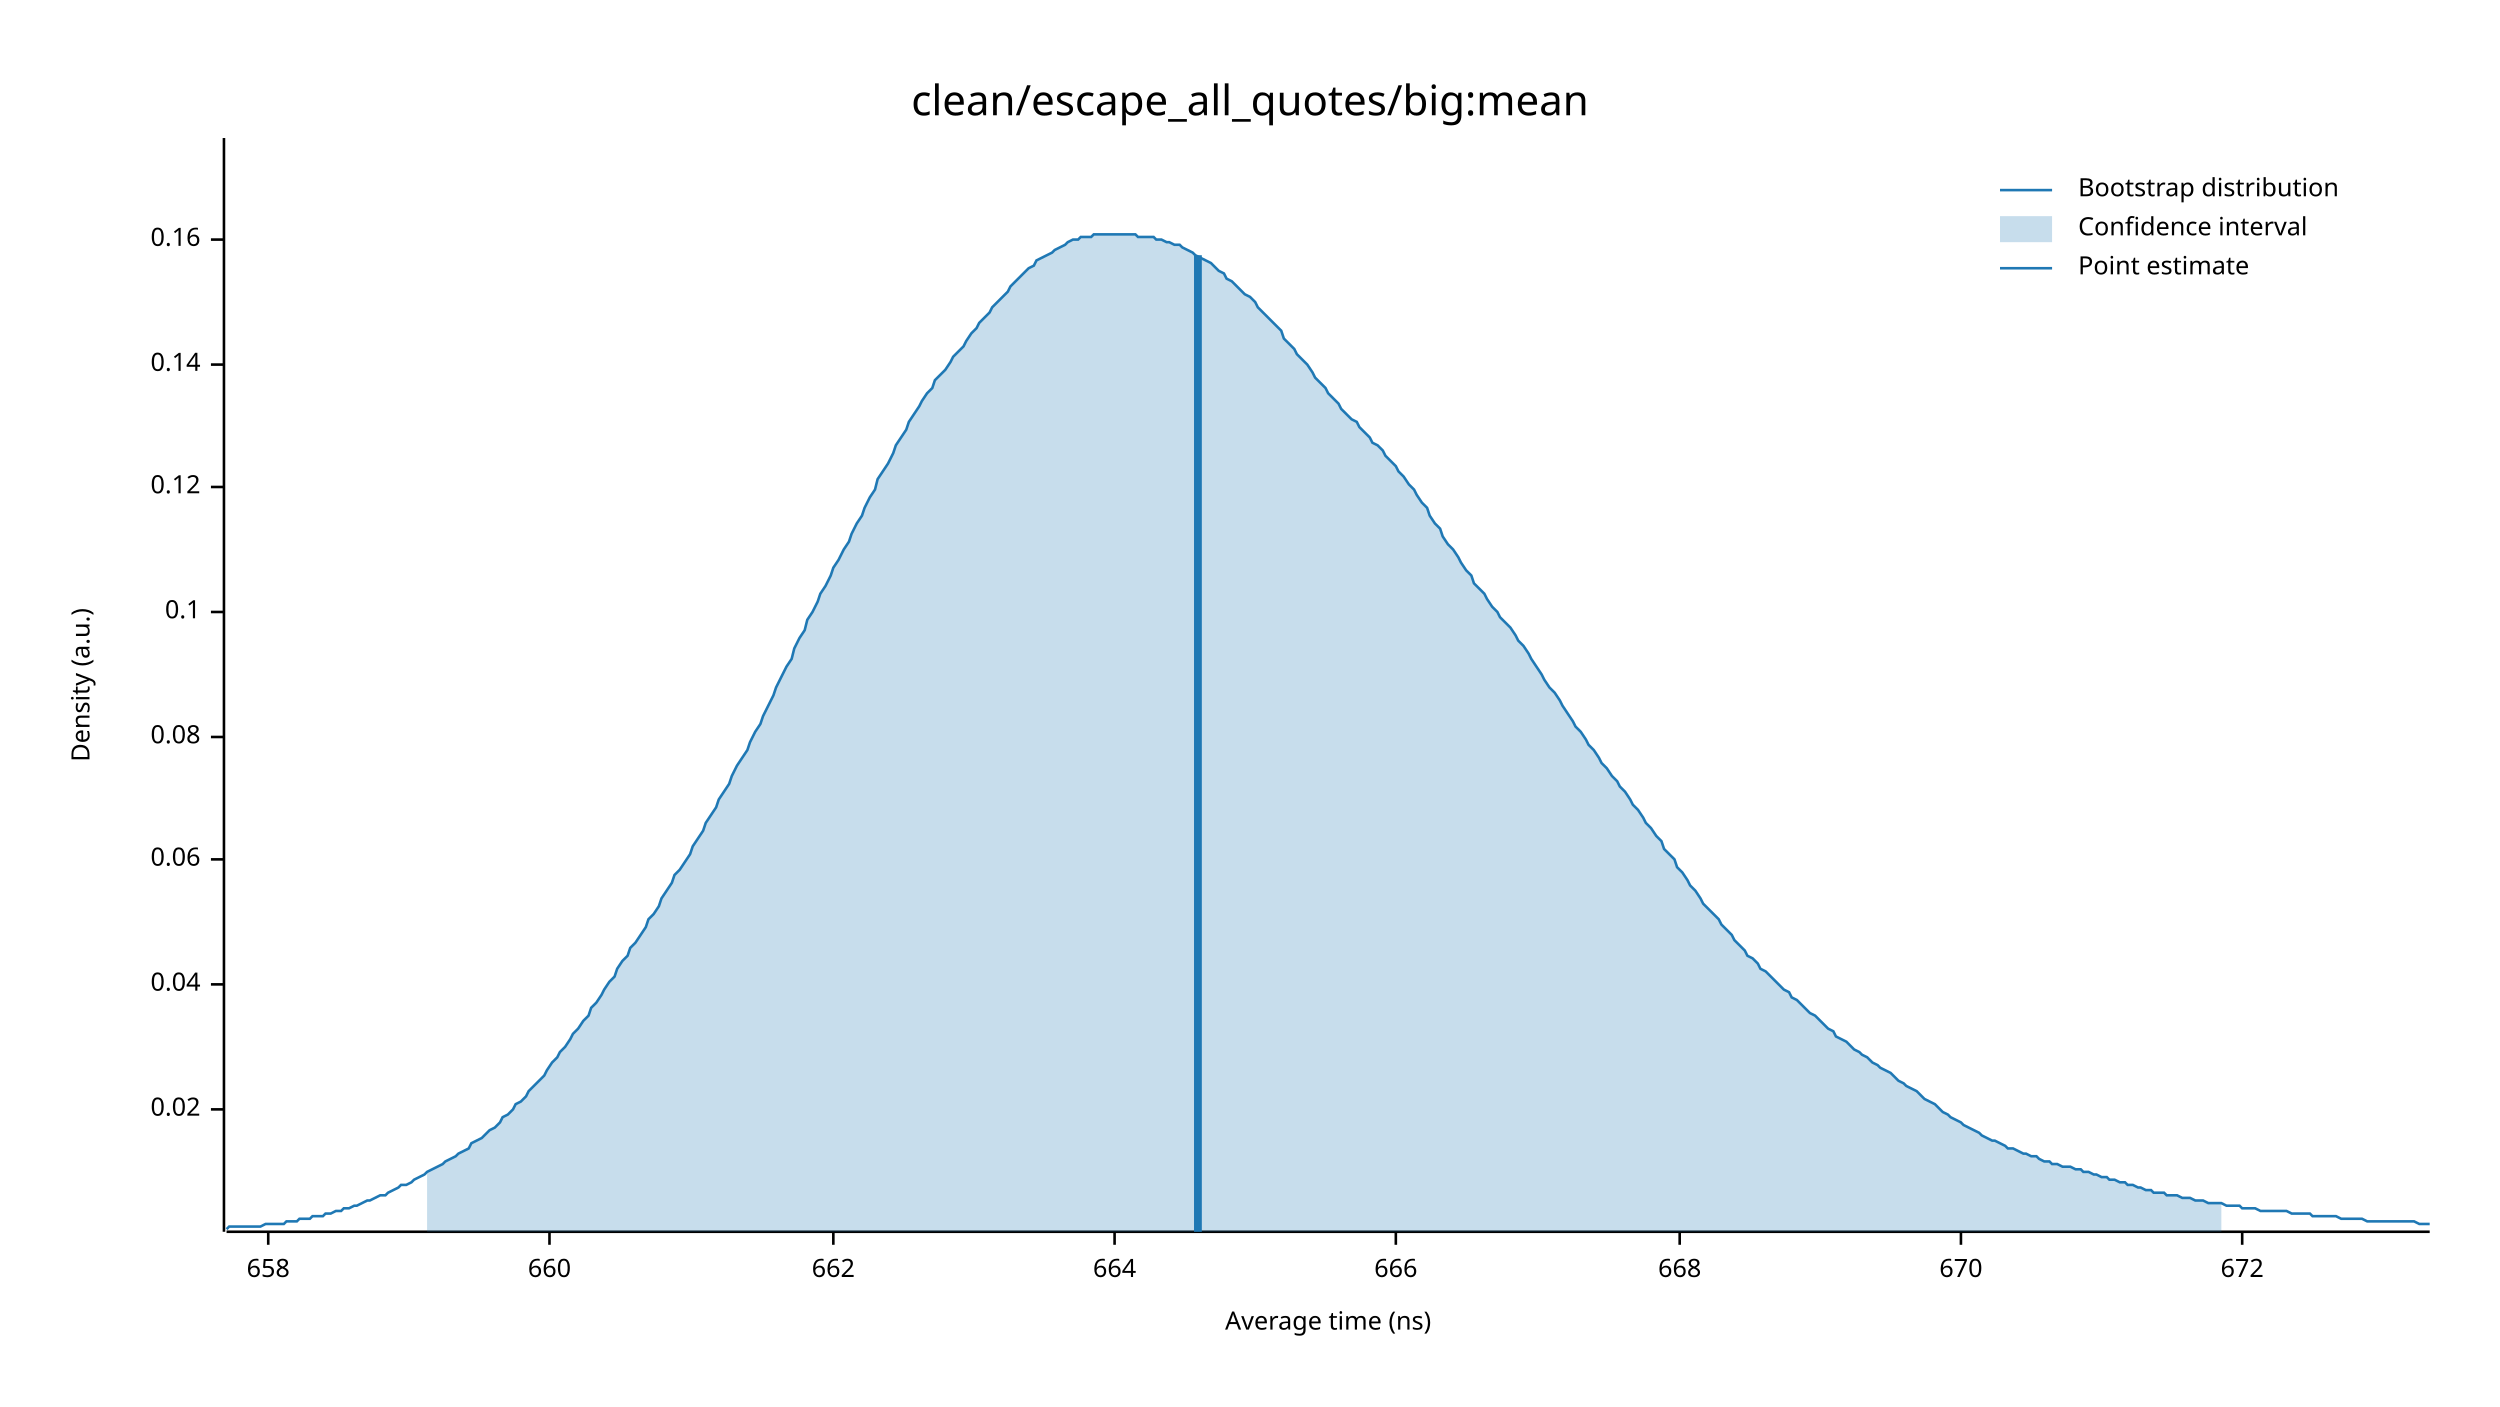
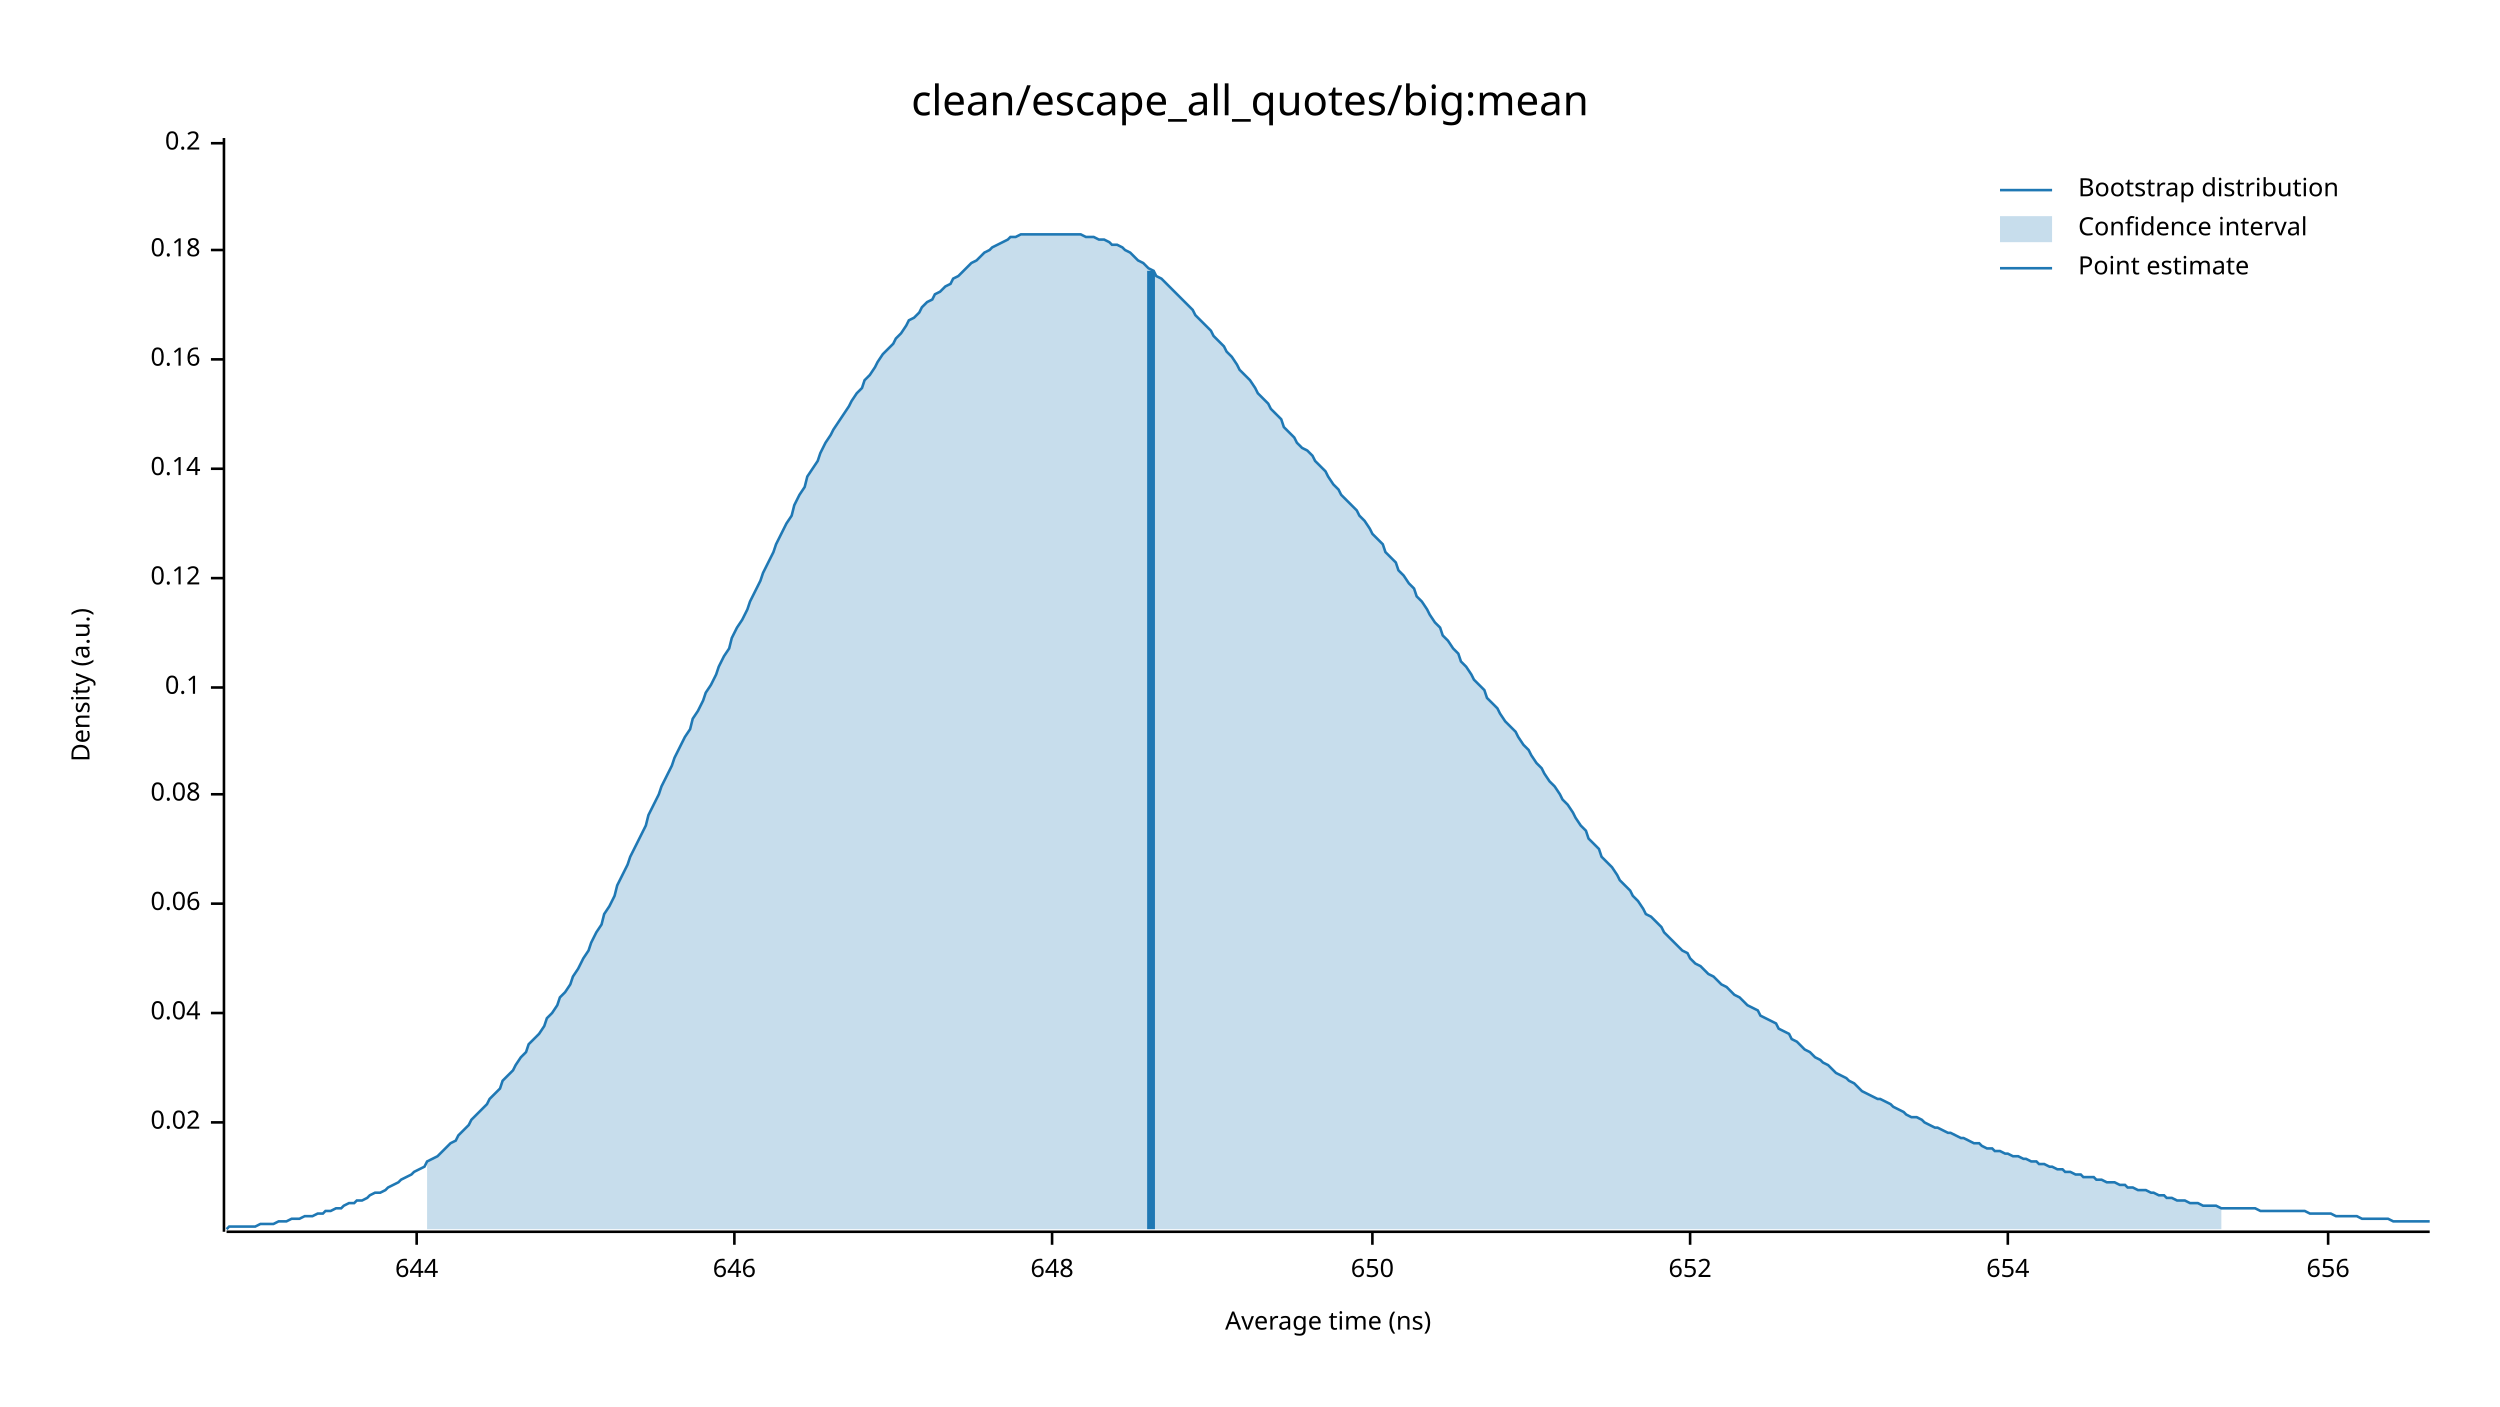
<svg xmlns="http://www.w3.org/2000/svg" width="960" height="540" viewBox="0 0 960 540">
  <text x="480" y="32" dy="0.76em" text-anchor="middle" font-family="sans-serif" font-size="16.129" opacity="1" fill="#000000">
clean/escape_all_quotes/big:mean
</text>
  <text x="27" y="263" dy="0.76em" text-anchor="middle" font-family="sans-serif" font-size="9.677" opacity="1" fill="#000000" transform="rotate(270, 27, 263)">
Density (a.u.)
</text>
  <text x="510" y="513" dy="-0.5ex" text-anchor="middle" font-family="sans-serif" font-size="9.677" opacity="1" fill="#000000">
Average time (ns)
</text>
  <polyline fill="none" opacity="1" stroke="#000000" stroke-width="1" points="86,53 86,473 " />
-   <text x="77" y="426" dy="0.5ex" text-anchor="end" font-family="sans-serif" font-size="9.677" opacity="1" fill="#000000">
+   <text x="77" y="431" dy="0.5ex" text-anchor="end" font-family="sans-serif" font-size="9.677" opacity="1" fill="#000000">
0.02
</text>
-   <polyline fill="none" opacity="1" stroke="#000000" stroke-width="1" points="81,426 86,426 " />
-   <text x="77" y="378" dy="0.5ex" text-anchor="end" font-family="sans-serif" font-size="9.677" opacity="1" fill="#000000">
+   <polyline fill="none" opacity="1" stroke="#000000" stroke-width="1" points="81,431 86,431 " />
+   <text x="77" y="389" dy="0.5ex" text-anchor="end" font-family="sans-serif" font-size="9.677" opacity="1" fill="#000000">
0.04
</text>
-   <polyline fill="none" opacity="1" stroke="#000000" stroke-width="1" points="81,378 86,378 " />
-   <text x="77" y="330" dy="0.5ex" text-anchor="end" font-family="sans-serif" font-size="9.677" opacity="1" fill="#000000">
+   <polyline fill="none" opacity="1" stroke="#000000" stroke-width="1" points="81,389 86,389 " />
+   <text x="77" y="347" dy="0.5ex" text-anchor="end" font-family="sans-serif" font-size="9.677" opacity="1" fill="#000000">
0.06
</text>
-   <polyline fill="none" opacity="1" stroke="#000000" stroke-width="1" points="81,330 86,330 " />
-   <text x="77" y="283" dy="0.5ex" text-anchor="end" font-family="sans-serif" font-size="9.677" opacity="1" fill="#000000">
+   <polyline fill="none" opacity="1" stroke="#000000" stroke-width="1" points="81,347 86,347 " />
+   <text x="77" y="305" dy="0.5ex" text-anchor="end" font-family="sans-serif" font-size="9.677" opacity="1" fill="#000000">
0.08
</text>
-   <polyline fill="none" opacity="1" stroke="#000000" stroke-width="1" points="81,283 86,283 " />
-   <text x="77" y="235" dy="0.5ex" text-anchor="end" font-family="sans-serif" font-size="9.677" opacity="1" fill="#000000">
+   <polyline fill="none" opacity="1" stroke="#000000" stroke-width="1" points="81,305 86,305 " />
+   <text x="77" y="264" dy="0.5ex" text-anchor="end" font-family="sans-serif" font-size="9.677" opacity="1" fill="#000000">
0.1
</text>
-   <polyline fill="none" opacity="1" stroke="#000000" stroke-width="1" points="81,235 86,235 " />
-   <text x="77" y="187" dy="0.5ex" text-anchor="end" font-family="sans-serif" font-size="9.677" opacity="1" fill="#000000">
+   <polyline fill="none" opacity="1" stroke="#000000" stroke-width="1" points="81,264 86,264 " />
+   <text x="77" y="222" dy="0.5ex" text-anchor="end" font-family="sans-serif" font-size="9.677" opacity="1" fill="#000000">
0.12
</text>
-   <polyline fill="none" opacity="1" stroke="#000000" stroke-width="1" points="81,187 86,187 " />
-   <text x="77" y="140" dy="0.5ex" text-anchor="end" font-family="sans-serif" font-size="9.677" opacity="1" fill="#000000">
+   <polyline fill="none" opacity="1" stroke="#000000" stroke-width="1" points="81,222 86,222 " />
+   <text x="77" y="180" dy="0.5ex" text-anchor="end" font-family="sans-serif" font-size="9.677" opacity="1" fill="#000000">
0.14
</text>
-   <polyline fill="none" opacity="1" stroke="#000000" stroke-width="1" points="81,140 86,140 " />
-   <text x="77" y="92" dy="0.5ex" text-anchor="end" font-family="sans-serif" font-size="9.677" opacity="1" fill="#000000">
+   <polyline fill="none" opacity="1" stroke="#000000" stroke-width="1" points="81,180 86,180 " />
+   <text x="77" y="138" dy="0.5ex" text-anchor="end" font-family="sans-serif" font-size="9.677" opacity="1" fill="#000000">
0.16
</text>
-   <polyline fill="none" opacity="1" stroke="#000000" stroke-width="1" points="81,92 86,92 " />
+   <polyline fill="none" opacity="1" stroke="#000000" stroke-width="1" points="81,138 86,138 " />
+   <text x="77" y="96" dy="0.5ex" text-anchor="end" font-family="sans-serif" font-size="9.677" opacity="1" fill="#000000">
+ 0.18
+ </text>
+   <polyline fill="none" opacity="1" stroke="#000000" stroke-width="1" points="81,96 86,96 " />
+   <text x="77" y="55" dy="0.5ex" text-anchor="end" font-family="sans-serif" font-size="9.677" opacity="1" fill="#000000">
+ 0.2
+ </text>
+   <polyline fill="none" opacity="1" stroke="#000000" stroke-width="1" points="81,55 86,55 " />
  <polyline fill="none" opacity="1" stroke="#000000" stroke-width="1" points="87,473 933,473 " />
-   <text x="103" y="483" dy="0.76em" text-anchor="middle" font-family="sans-serif" font-size="9.677" opacity="1" fill="#000000">
- 658
+   <text x="160" y="483" dy="0.76em" text-anchor="middle" font-family="sans-serif" font-size="9.677" opacity="1" fill="#000000">
+ 644
</text>
-   <polyline fill="none" opacity="1" stroke="#000000" stroke-width="1" points="103,473 103,478 " />
-   <text x="211" y="483" dy="0.76em" text-anchor="middle" font-family="sans-serif" font-size="9.677" opacity="1" fill="#000000">
- 660
+   <polyline fill="none" opacity="1" stroke="#000000" stroke-width="1" points="160,473 160,478 " />
+   <text x="282" y="483" dy="0.76em" text-anchor="middle" font-family="sans-serif" font-size="9.677" opacity="1" fill="#000000">
+ 646
</text>
-   <polyline fill="none" opacity="1" stroke="#000000" stroke-width="1" points="211,473 211,478 " />
-   <text x="320" y="483" dy="0.76em" text-anchor="middle" font-family="sans-serif" font-size="9.677" opacity="1" fill="#000000">
- 662
+   <polyline fill="none" opacity="1" stroke="#000000" stroke-width="1" points="282,473 282,478 " />
+   <text x="404" y="483" dy="0.76em" text-anchor="middle" font-family="sans-serif" font-size="9.677" opacity="1" fill="#000000">
+ 648
</text>
-   <polyline fill="none" opacity="1" stroke="#000000" stroke-width="1" points="320,473 320,478 " />
-   <text x="428" y="483" dy="0.76em" text-anchor="middle" font-family="sans-serif" font-size="9.677" opacity="1" fill="#000000">
- 664
+   <polyline fill="none" opacity="1" stroke="#000000" stroke-width="1" points="404,473 404,478 " />
+   <text x="527" y="483" dy="0.76em" text-anchor="middle" font-family="sans-serif" font-size="9.677" opacity="1" fill="#000000">
+ 650
</text>
-   <polyline fill="none" opacity="1" stroke="#000000" stroke-width="1" points="428,473 428,478 " />
-   <text x="536" y="483" dy="0.76em" text-anchor="middle" font-family="sans-serif" font-size="9.677" opacity="1" fill="#000000">
- 666
+   <polyline fill="none" opacity="1" stroke="#000000" stroke-width="1" points="527,473 527,478 " />
+   <text x="649" y="483" dy="0.76em" text-anchor="middle" font-family="sans-serif" font-size="9.677" opacity="1" fill="#000000">
+ 652
</text>
-   <polyline fill="none" opacity="1" stroke="#000000" stroke-width="1" points="536,473 536,478 " />
-   <text x="645" y="483" dy="0.76em" text-anchor="middle" font-family="sans-serif" font-size="9.677" opacity="1" fill="#000000">
- 668
+   <polyline fill="none" opacity="1" stroke="#000000" stroke-width="1" points="649,473 649,478 " />
+   <text x="771" y="483" dy="0.76em" text-anchor="middle" font-family="sans-serif" font-size="9.677" opacity="1" fill="#000000">
+ 654
</text>
-   <polyline fill="none" opacity="1" stroke="#000000" stroke-width="1" points="645,473 645,478 " />
-   <text x="753" y="483" dy="0.76em" text-anchor="middle" font-family="sans-serif" font-size="9.677" opacity="1" fill="#000000">
- 670
+   <polyline fill="none" opacity="1" stroke="#000000" stroke-width="1" points="771,473 771,478 " />
+   <text x="894" y="483" dy="0.76em" text-anchor="middle" font-family="sans-serif" font-size="9.677" opacity="1" fill="#000000">
+ 656
</text>
-   <polyline fill="none" opacity="1" stroke="#000000" stroke-width="1" points="753,473 753,478 " />
-   <text x="861" y="483" dy="0.76em" text-anchor="middle" font-family="sans-serif" font-size="9.677" opacity="1" fill="#000000">
- 672
- </text>
-   <polyline fill="none" opacity="1" stroke="#000000" stroke-width="1" points="861,473 861,478 " />
-   <polyline fill="none" opacity="1" stroke="#1F78B4" stroke-width="1" points="87,472 88,471 90,471 92,471 93,471 95,471 97,471 98,471 100,471 102,470 103,470 105,470 107,470 109,470 110,469 112,469 114,469 115,468 117,468 119,468 120,467 122,467 124,467 125,466 127,466 129,465 131,465 132,464 134,464 136,463 137,463 139,462 141,461 142,461 144,460 146,459 148,459 149,458 151,457 153,456 154,455 156,455 158,454 159,453 161,452 163,451 164,450 166,449 168,448 170,447 171,446 173,445 175,444 176,443 178,442 180,441 181,439 183,438 185,437 187,435 188,434 190,433 192,431 193,429 195,428 197,426 198,424 200,423 202,421 203,419 205,417 207,415 209,413 210,411 212,408 214,406 215,404 217,402 219,399 220,397 222,395 224,392 226,390 227,387 229,385 231,382 232,380 234,377 236,375 237,372 239,369 241,367 242,364 244,362 246,359 248,356 249,353 251,351 253,348 254,345 256,342 258,339 259,336 261,334 263,331 265,328 266,325 268,322 270,319 271,316 273,313 275,310 276,307 278,304 280,301 281,298 283,294 285,291 287,288 288,285 290,281 292,278 293,275 295,271 297,267 298,264 300,260 302,256 304,253 305,249 307,245 309,242 310,238 312,235 314,231 315,228 317,225 319,221 320,218 322,215 324,211 326,208 327,205 329,201 331,198 332,195 334,191 336,188 337,184 339,181 341,178 343,174 344,171 346,168 348,165 349,162 351,159 353,156 354,154 356,151 358,149 359,146 361,144 363,142 365,139 366,137 368,135 370,133 371,131 373,128 375,126 376,124 378,122 380,120 381,118 383,116 385,114 387,112 388,110 390,108 392,106 393,105 395,103 397,102 398,100 400,99 402,98 404,97 405,96 407,95 409,94 410,93 412,92 414,92 415,91 417,91 419,91 420,90 422,90 424,90 426,90 427,90 429,90 431,90 432,90 434,90 436,90 437,91 439,91 441,91 443,91 444,92 446,92 448,93 449,93 451,94 453,94 454,95 456,96 458,97 459,98 461,99 463,100 465,101 466,102 468,104 470,105 471,107 473,108 475,110 476,111 478,113 480,114 482,116 483,118 485,120 487,122 488,123 490,125 492,127 493,130 495,132 497,134 498,136 500,138 502,140 504,143 505,145 507,147 509,149 510,151 512,153 514,155 515,157 517,159 519,161 521,162 522,164 524,166 526,168 527,170 529,171 531,173 532,175 534,177 536,179 537,181 539,183 541,186 543,188 544,190 546,193 548,195 549,198 551,201 553,203 554,206 556,209 558,211 560,214 561,216 563,219 565,221 566,224 568,226 570,228 571,230 573,233 575,235 576,237 578,239 580,241 582,244 583,246 585,248 587,251 588,253 590,256 592,259 593,261 595,264 597,266 599,269 600,271 602,274 604,277 605,279 607,281 609,284 610,286 612,288 614,291 615,293 617,295 619,298 621,300 622,302 624,304 626,307 627,309 629,311 631,314 632,316 634,318 636,321 638,323 639,326 641,328 643,330 644,333 646,335 648,338 649,340 651,342 653,345 654,347 656,349 658,351 660,353 661,355 663,357 665,359 666,361 668,363 670,365 671,367 673,368 675,370 676,372 678,373 680,375 682,377 683,378 685,380 687,381 688,383 690,384 692,386 693,387 695,389 697,390 699,392 700,393 702,395 704,396 705,398 707,399 709,400 710,401 712,403 714,404 715,405 717,406 719,408 721,409 722,410 724,411 726,412 727,413 729,415 731,416 732,417 734,418 736,419 738,421 739,422 741,423 743,424 744,425 746,427 748,428 749,429 751,430 753,431 754,432 756,433 758,434 760,435 761,436 763,437 765,438 766,438 768,439 770,440 771,441 773,441 775,442 777,443 778,443 780,444 782,444 783,445 785,446 787,446 788,447 790,447 792,448 793,448 795,448 797,449 799,449 800,450 802,450 804,451 805,451 807,452 809,452 810,453 812,453 814,454 816,454 817,455 819,455 821,456 822,456 824,457 826,457 827,458 829,458 831,458 832,459 834,459 836,459 838,460 839,460 841,460 843,461 844,461 846,461 848,462 849,462 851,462 853,462 855,463 856,463 858,463 860,463 861,464 863,464 865,464 866,464 868,465 870,465 871,465 873,465 875,465 877,465 878,465 880,466 882,466 883,466 885,466 887,466 888,467 890,467 892,467 894,467 895,467 897,467 899,468 900,468 902,468 904,468 905,468 907,468 909,469 910,469 912,469 914,469 916,469 917,469 919,469 921,469 922,469 924,469 926,469 927,469 929,470 931,470 933,470 " />
-   <polygon opacity="0.25" fill="#1F78B4" points="164,450 166,449 168,448 170,447 171,446 173,445 175,444 176,443 178,442 180,441 181,439 183,438 185,437 187,435 188,434 190,433 192,431 193,429 195,428 197,426 198,424 200,423 202,421 203,419 205,417 207,415 209,413 210,411 212,408 214,406 215,404 217,402 219,399 220,397 222,395 224,392 226,390 227,387 229,385 231,382 232,380 234,377 236,375 237,372 239,369 241,367 242,364 244,362 246,359 248,356 249,353 251,351 253,348 254,345 256,342 258,339 259,336 261,334 263,331 265,328 266,325 268,322 270,319 271,316 273,313 275,310 276,307 278,304 280,301 281,298 283,294 285,291 287,288 288,285 290,281 292,278 293,275 295,271 297,267 298,264 300,260 302,256 304,253 305,249 307,245 309,242 310,238 312,235 314,231 315,228 317,225 319,221 320,218 322,215 324,211 326,208 327,205 329,201 331,198 332,195 334,191 336,188 337,184 339,181 341,178 343,174 344,171 346,168 348,165 349,162 351,159 353,156 354,154 356,151 358,149 359,146 361,144 363,142 365,139 366,137 368,135 370,133 371,131 373,128 375,126 376,124 378,122 380,120 381,118 383,116 385,114 387,112 388,110 390,108 392,106 393,105 395,103 397,102 398,100 400,99 402,98 404,97 405,96 407,95 409,94 410,93 412,92 414,92 415,91 417,91 419,91 420,90 422,90 424,90 426,90 427,90 429,90 431,90 432,90 434,90 436,90 437,91 439,91 441,91 443,91 444,92 446,92 448,93 449,93 451,94 453,94 454,95 456,96 458,97 459,98 461,99 463,100 465,101 466,102 468,104 470,105 471,107 473,108 475,110 476,111 478,113 480,114 482,116 483,118 485,120 487,122 488,123 490,125 492,127 493,130 495,132 497,134 498,136 500,138 502,140 504,143 505,145 507,147 509,149 510,151 512,153 514,155 515,157 517,159 519,161 521,162 522,164 524,166 526,168 527,170 529,171 531,173 532,175 534,177 536,179 537,181 539,183 541,186 543,188 544,190 546,193 548,195 549,198 551,201 553,203 554,206 556,209 558,211 560,214 561,216 563,219 565,221 566,224 568,226 570,228 571,230 573,233 575,235 576,237 578,239 580,241 582,244 583,246 585,248 587,251 588,253 590,256 592,259 593,261 595,264 597,266 599,269 600,271 602,274 604,277 605,279 607,281 609,284 610,286 612,288 614,291 615,293 617,295 619,298 621,300 622,302 624,304 626,307 627,309 629,311 631,314 632,316 634,318 636,321 638,323 639,326 641,328 643,330 644,333 646,335 648,338 649,340 651,342 653,345 654,347 656,349 658,351 660,353 661,355 663,357 665,359 666,361 668,363 670,365 671,367 673,368 675,370 676,372 678,373 680,375 682,377 683,378 685,380 687,381 688,383 690,384 692,386 693,387 695,389 697,390 699,392 700,393 702,395 704,396 705,398 707,399 709,400 710,401 712,403 714,404 715,405 717,406 719,408 721,409 722,410 724,411 726,412 727,413 729,415 731,416 732,417 734,418 736,419 738,421 739,422 741,423 743,424 744,425 746,427 748,428 749,429 751,430 753,431 754,432 756,433 758,434 760,435 761,436 763,437 765,438 766,438 768,439 770,440 771,441 773,441 775,442 777,443 778,443 780,444 782,444 783,445 785,446 787,446 788,447 790,447 792,448 793,448 795,448 797,449 799,449 800,450 802,450 804,451 805,451 807,452 809,452 810,453 812,453 814,454 816,454 817,455 819,455 821,456 822,456 824,457 826,457 827,458 829,458 831,458 832,459 834,459 836,459 838,460 839,460 841,460 843,461 844,461 846,461 848,462 849,462 851,462 853,462 853,473 164,473 " />
-   <polyline fill="none" opacity="1" stroke="#1F78B4" stroke-width="3" points="460,473 460,98 " />
+   <polyline fill="none" opacity="1" stroke="#000000" stroke-width="1" points="894,473 894,478 " />
+   <polyline fill="none" opacity="1" stroke="#1F78B4" stroke-width="1" points="87,472 88,471 90,471 92,471 93,471 95,471 97,471 98,471 100,470 102,470 103,470 105,470 107,469 109,469 110,469 112,468 114,468 115,468 117,467 119,467 120,467 122,466 124,466 125,465 127,465 129,464 131,464 132,463 134,462 136,462 137,461 139,461 141,460 142,459 144,458 146,458 148,457 149,456 151,455 153,454 154,453 156,452 158,451 159,450 161,449 163,448 164,446 166,445 168,444 170,442 171,441 173,439 175,438 176,436 178,434 180,432 181,430 183,428 185,426 187,424 188,422 190,420 192,418 193,415 195,413 197,411 198,409 200,406 202,404 203,401 205,399 207,397 209,394 210,391 212,389 214,386 215,383 217,381 219,378 220,375 222,372 224,368 226,365 227,362 229,358 231,355 232,351 234,348 236,344 237,340 239,336 241,332 242,329 244,325 246,321 248,317 249,313 251,309 253,305 254,302 256,298 258,294 259,291 261,287 263,283 265,280 266,276 268,273 270,269 271,266 273,263 275,259 276,256 278,252 280,249 281,245 283,241 285,238 287,234 288,231 290,227 292,223 293,220 295,216 297,212 298,209 300,205 302,201 304,198 305,194 307,190 309,187 310,183 312,180 314,177 315,174 317,170 319,167 320,165 322,162 324,159 326,156 327,154 329,151 331,149 332,146 334,144 336,141 337,139 339,136 341,134 343,132 344,130 346,128 348,125 349,123 351,122 353,120 354,118 356,116 358,115 359,113 361,112 363,110 365,109 366,107 368,106 370,104 371,103 373,101 375,100 376,99 378,97 380,96 381,95 383,94 385,93 387,92 388,91 390,91 392,90 393,90 395,90 397,90 398,90 400,90 402,90 404,90 405,90 407,90 409,90 410,90 412,90 414,90 415,90 417,91 419,91 420,91 422,92 424,92 426,93 427,94 429,94 431,95 432,96 434,97 436,99 437,100 439,101 441,103 443,104 444,106 446,107 448,109 449,110 451,112 453,114 454,115 456,117 458,119 459,121 461,123 463,125 465,127 466,129 468,131 470,133 471,135 473,137 475,140 476,142 478,144 480,146 482,149 483,151 485,153 487,155 488,157 490,159 492,161 493,164 495,166 497,168 498,170 500,172 502,173 504,175 505,177 507,179 509,181 510,183 512,186 514,188 515,190 517,192 519,194 521,196 522,198 524,200 526,203 527,205 529,207 531,209 532,212 534,214 536,216 537,219 539,221 541,224 543,226 544,229 546,231 548,234 549,236 551,239 553,241 554,244 556,246 558,249 560,251 561,254 563,256 565,259 566,261 568,263 570,265 571,268 573,270 575,272 576,274 578,277 580,279 582,281 583,283 585,286 587,288 588,290 590,293 592,295 593,297 595,300 597,302 599,305 600,307 602,309 604,312 605,314 607,317 609,319 610,322 612,324 614,326 615,329 617,331 619,333 621,336 622,338 624,340 626,342 627,344 629,346 631,349 632,351 634,352 636,354 638,356 639,358 641,360 643,362 644,363 646,365 648,366 649,368 651,370 653,371 654,372 656,374 658,375 660,377 661,378 663,379 665,381 666,382 668,383 670,385 671,386 673,387 675,388 676,390 678,391 680,392 682,393 683,395 685,396 687,397 688,399 690,400 692,402 693,403 695,404 697,406 699,407 700,408 702,409 704,411 705,412 707,413 709,414 710,415 712,416 714,418 715,419 717,420 719,421 721,422 722,422 724,423 726,424 727,425 729,426 731,427 732,428 734,429 736,429 738,430 739,431 741,432 743,433 744,433 746,434 748,435 749,435 751,436 753,437 754,437 756,438 758,439 760,439 761,440 763,441 765,441 766,442 768,442 770,443 771,443 773,444 775,444 777,445 778,445 780,446 782,446 783,447 785,447 787,448 788,448 790,449 792,449 793,450 795,450 797,451 799,451 800,452 802,452 804,452 805,453 807,453 809,454 810,454 812,454 814,455 816,455 817,456 819,456 821,457 822,457 824,457 826,458 827,458 829,459 831,459 832,460 834,460 836,461 838,461 839,461 841,462 843,462 844,462 846,463 848,463 849,463 851,463 853,464 855,464 856,464 858,464 860,464 861,464 863,464 865,464 866,464 868,465 870,465 871,465 873,465 875,465 877,465 878,465 880,465 882,465 883,465 885,465 887,466 888,466 890,466 892,466 894,466 895,466 897,467 899,467 900,467 902,467 904,467 905,467 907,468 909,468 910,468 912,468 914,468 916,468 917,468 919,469 921,469 922,469 924,469 926,469 927,469 929,469 931,469 933,469 " />
+   <polygon opacity="0.25" fill="#1F78B4" points="164,446 166,445 168,444 170,442 171,441 173,439 175,438 176,436 178,434 180,432 181,430 183,428 185,426 187,424 188,422 190,420 192,418 193,415 195,413 197,411 198,409 200,406 202,404 203,401 205,399 207,397 209,394 210,391 212,389 214,386 215,383 217,381 219,378 220,375 222,372 224,368 226,365 227,362 229,358 231,355 232,351 234,348 236,344 237,340 239,336 241,332 242,329 244,325 246,321 248,317 249,313 251,309 253,305 254,302 256,298 258,294 259,291 261,287 263,283 265,280 266,276 268,273 270,269 271,266 273,263 275,259 276,256 278,252 280,249 281,245 283,241 285,238 287,234 288,231 290,227 292,223 293,220 295,216 297,212 298,209 300,205 302,201 304,198 305,194 307,190 309,187 310,183 312,180 314,177 315,174 317,170 319,167 320,165 322,162 324,159 326,156 327,154 329,151 331,149 332,146 334,144 336,141 337,139 339,136 341,134 343,132 344,130 346,128 348,125 349,123 351,122 353,120 354,118 356,116 358,115 359,113 361,112 363,110 365,109 366,107 368,106 370,104 371,103 373,101 375,100 376,99 378,97 380,96 381,95 383,94 385,93 387,92 388,91 390,91 392,90 393,90 395,90 397,90 398,90 400,90 402,90 404,90 405,90 407,90 409,90 410,90 412,90 414,90 415,90 417,91 419,91 420,91 422,92 424,92 426,93 427,94 429,94 431,95 432,96 434,97 436,99 437,100 439,101 441,103 443,104 444,106 446,107 448,109 449,110 451,112 453,114 454,115 456,117 458,119 459,121 461,123 463,125 465,127 466,129 468,131 470,133 471,135 473,137 475,140 476,142 478,144 480,146 482,149 483,151 485,153 487,155 488,157 490,159 492,161 493,164 495,166 497,168 498,170 500,172 502,173 504,175 505,177 507,179 509,181 510,183 512,186 514,188 515,190 517,192 519,194 521,196 522,198 524,200 526,203 527,205 529,207 531,209 532,212 534,214 536,216 537,219 539,221 541,224 543,226 544,229 546,231 548,234 549,236 551,239 553,241 554,244 556,246 558,249 560,251 561,254 563,256 565,259 566,261 568,263 570,265 571,268 573,270 575,272 576,274 578,277 580,279 582,281 583,283 585,286 587,288 588,290 590,293 592,295 593,297 595,300 597,302 599,305 600,307 602,309 604,312 605,314 607,317 609,319 610,322 612,324 614,326 615,329 617,331 619,333 621,336 622,338 624,340 626,342 627,344 629,346 631,349 632,351 634,352 636,354 638,356 639,358 641,360 643,362 644,363 646,365 648,366 649,368 651,370 653,371 654,372 656,374 658,375 660,377 661,378 663,379 665,381 666,382 668,383 670,385 671,386 673,387 675,388 676,390 678,391 680,392 682,393 683,395 685,396 687,397 688,399 690,400 692,402 693,403 695,404 697,406 699,407 700,408 702,409 704,411 705,412 707,413 709,414 710,415 712,416 714,418 715,419 717,420 719,421 721,422 722,422 724,423 726,424 727,425 729,426 731,427 732,428 734,429 736,429 738,430 739,431 741,432 743,433 744,433 746,434 748,435 749,435 751,436 753,437 754,437 756,438 758,439 760,439 761,440 763,441 765,441 766,442 768,442 770,443 771,443 773,444 775,444 777,445 778,445 780,446 782,446 783,447 785,447 787,448 788,448 790,449 792,449 793,450 795,450 797,451 799,451 800,452 802,452 804,452 805,453 807,453 809,454 810,454 812,454 814,455 816,455 817,456 819,456 821,457 822,457 824,457 826,458 827,458 829,459 831,459 832,460 834,460 836,461 838,461 839,461 841,462 843,462 844,462 846,463 848,463 849,463 851,463 853,464 853,472 164,472 " />
+   <polyline fill="none" opacity="1" stroke="#1F78B4" stroke-width="3" points="442,472 442,104 " />
  <text x="798" y="68" dy="0.76em" text-anchor="start" font-family="sans-serif" font-size="9.677" opacity="1" fill="#000000">
Bootstrap distribution
</text>
  <text x="798" y="83" dy="0.76em" text-anchor="start" font-family="sans-serif" font-size="9.677" opacity="1" fill="#000000">
Confidence interval
</text>
  <text x="798" y="98" dy="0.76em" text-anchor="start" font-family="sans-serif" font-size="9.677" opacity="1" fill="#000000">
Point estimate
</text>
  <polyline fill="none" opacity="1" stroke="#1F78B4" stroke-width="1" points="768,73 788,73 " />
  <rect x="768" y="83" width="20" height="10" opacity="0.25" fill="#1F78B4" stroke="none" />
  <polyline fill="none" opacity="1" stroke="#1F78B4" stroke-width="1" points="768,103 788,103 " />
</svg>
